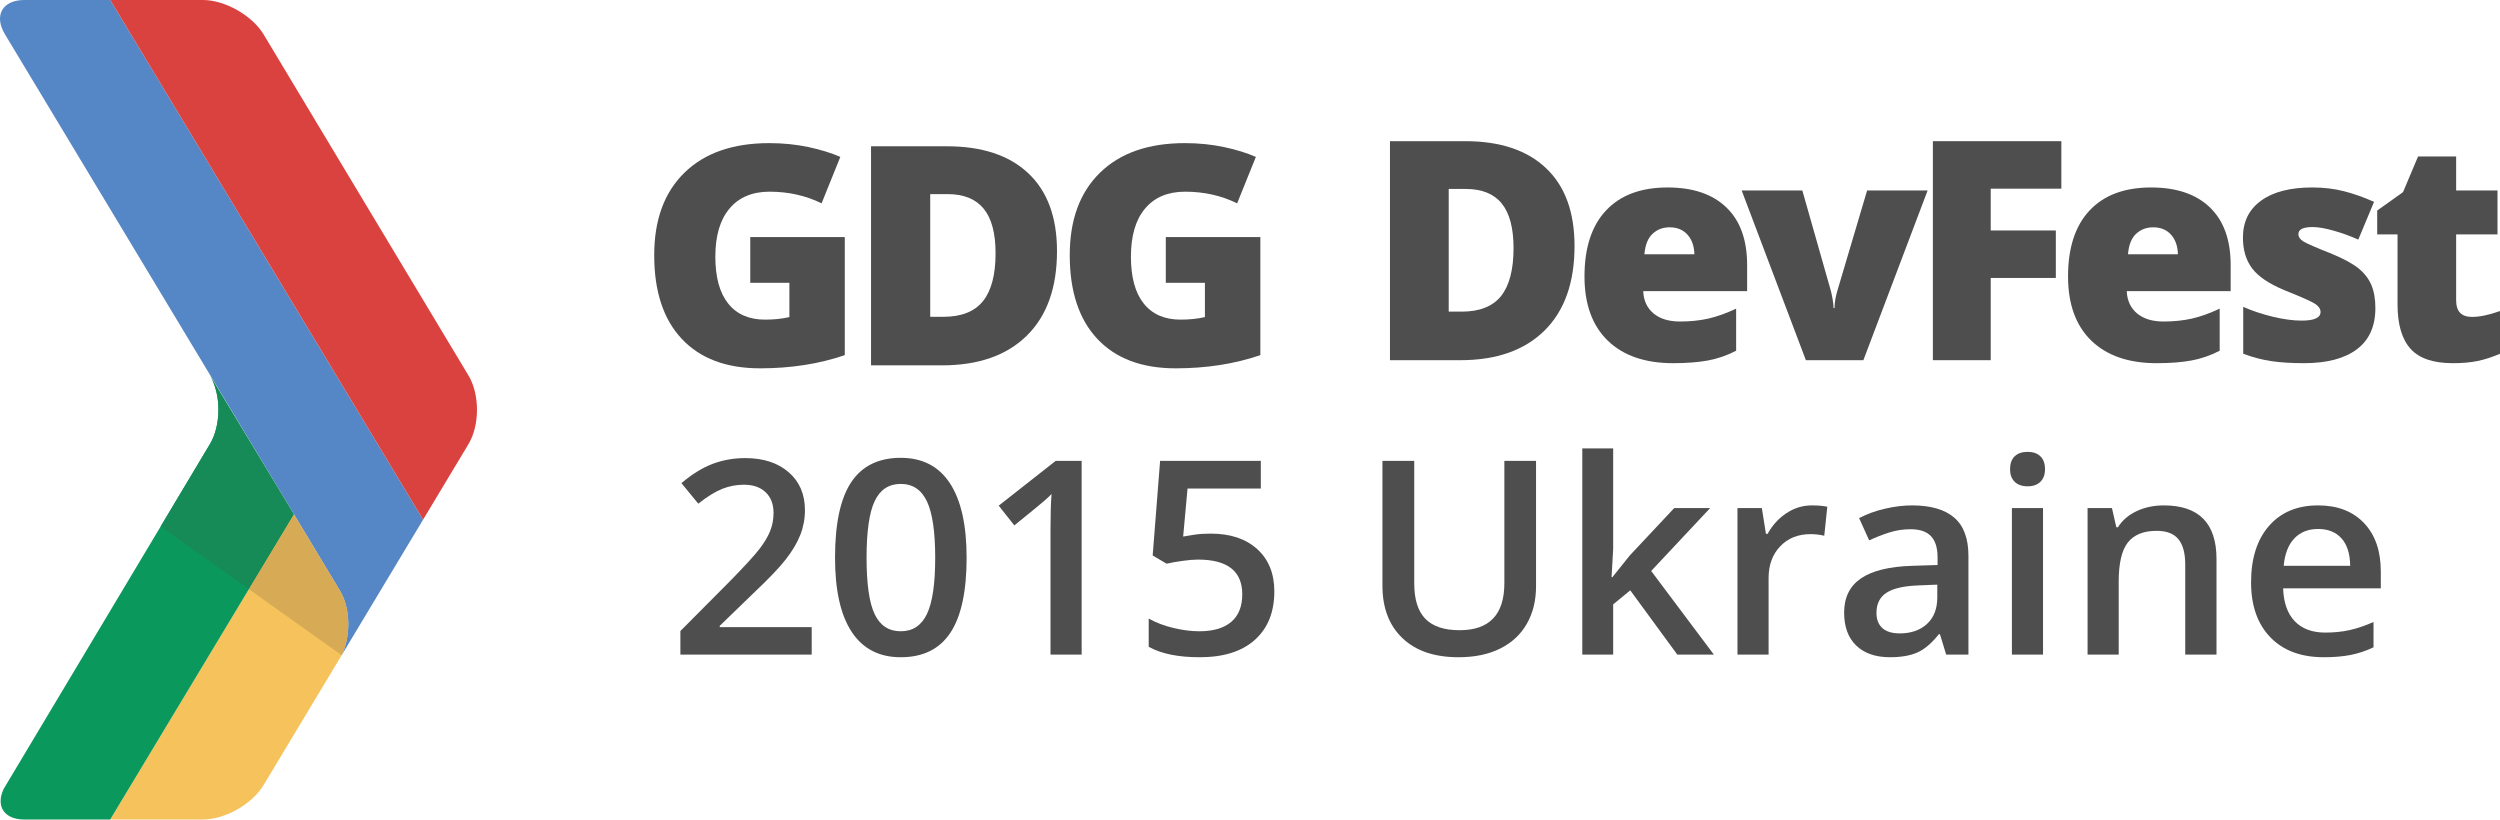
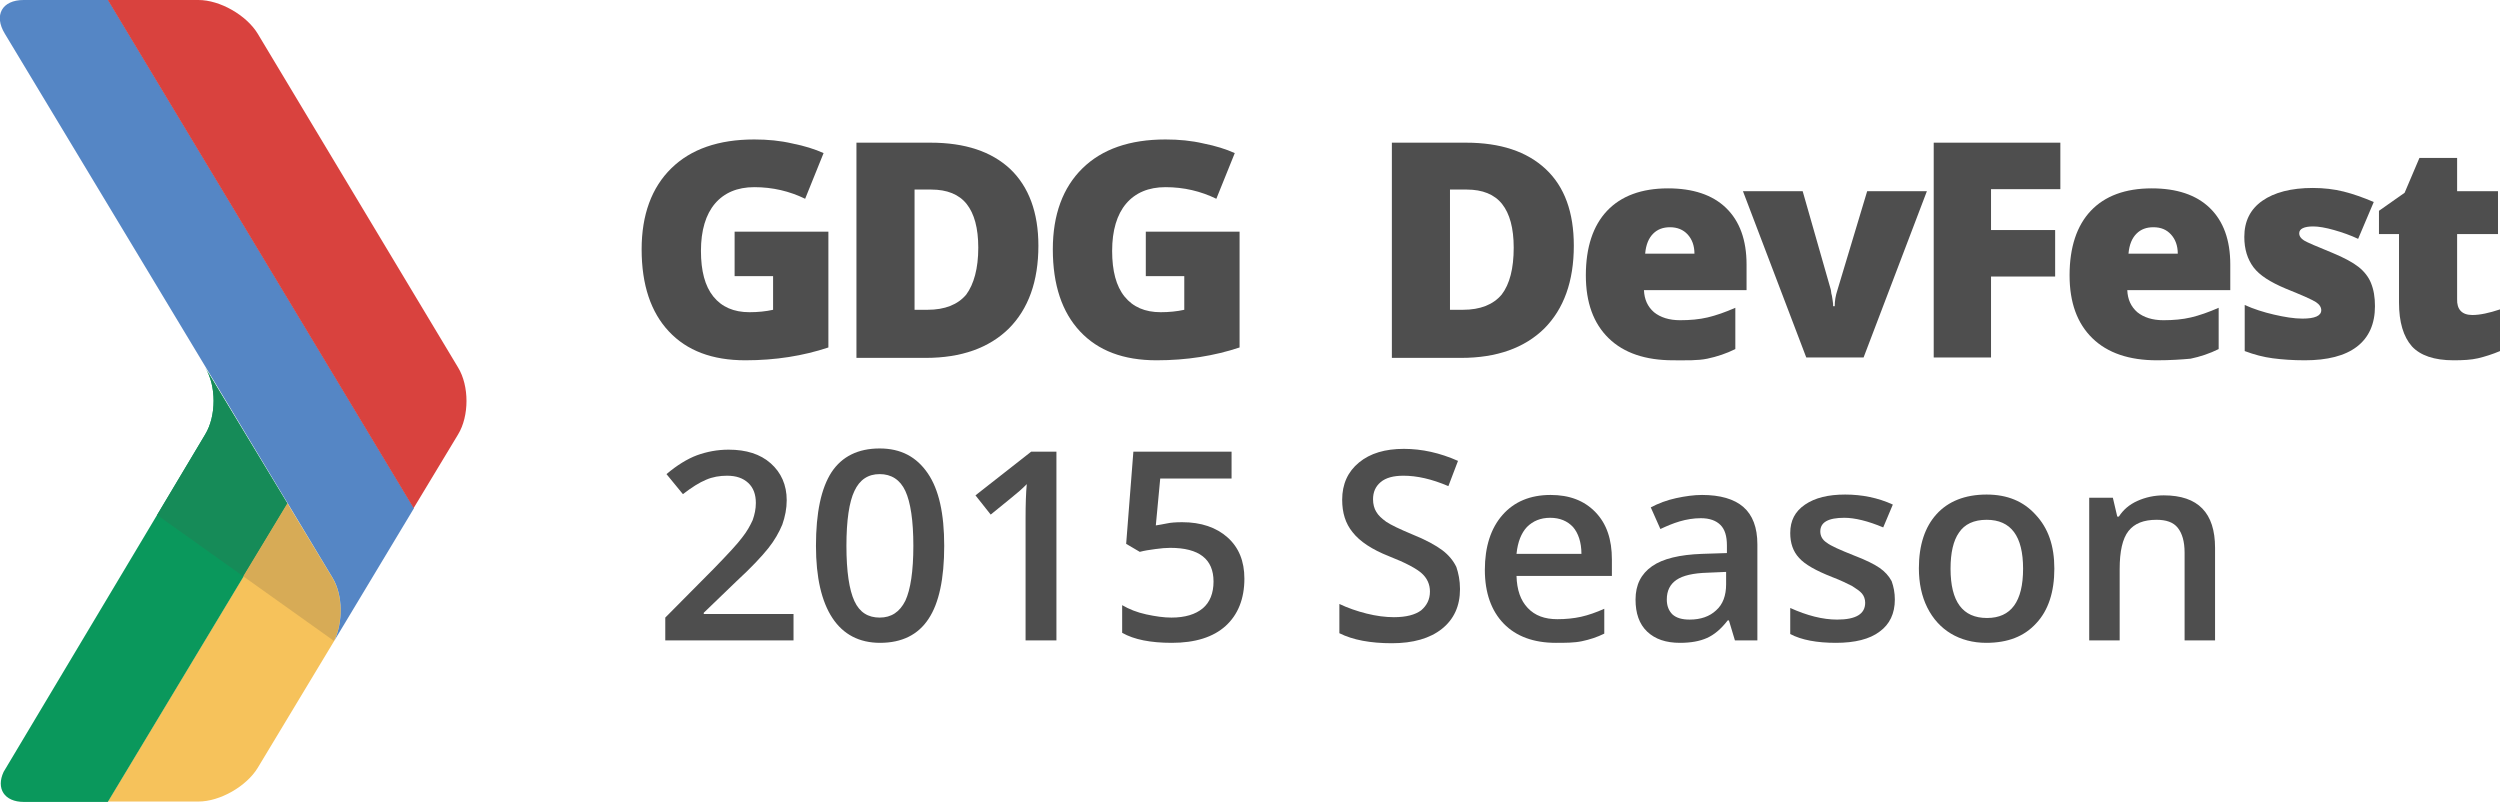
- <svg xmlns="http://www.w3.org/2000/svg" version="1.1" id="dark" x="0px" y="0px" viewBox="90.18 977.405 610.109 200" enable-background="new 90.18 977.405 610.109 200" xml:space="preserve">
+ <svg xmlns="http://www.w3.org/2000/svg" version="1.1" id="dark" x="0px" y="0px" viewBox="-396.8 2029.4 623.8 200.1" style="enable-background:new -396.8 2029.4 623.8 200.1;" xml:space="preserve">
+   <style type="text/css">
+ 	.st0{fill:#F6C25B;}
+ 	.st1{fill:#0A985C;}
+ 	.st2{fill:#5586C5;}
+ 	.st3{fill:#D9423E;}
+ 	.st4{fill:#168B58;}
+ 	.st5{fill:#D7AB56;}
+ 	.st6{enable-background:new    ;}
+ 	.st7{fill:#4E4E4E;}
+ </style>
  <g>
    <g>
-       <path fill="#F6C25B" d="M117.073,1177.405h22.645c5.352,0,12.006-3.759,14.771-8.376l19.071-31.726    c2.255-4.651,2.173-11.427-0.397-15.712l-11.26-18.634L117.073,1177.405z" />
-       <path fill="#0A985C" d="M141.413,1085.779l-50.349,84.173c-1.944,4.148,0.079,7.453,5.069,7.453h20.94l44.829-74.448    l-20.488-33.916C144.175,1073.637,144.175,1081.172,141.413,1085.779" />
-       <path fill="#5586C5" d="M96.134,977.405c-5.38,0-7.502,3.779-4.747,8.366l81.776,135.821c2.57,4.285,2.646,11.061,0.397,15.705    l19.876-33.078l-76.349-126.813H96.134z" />
-       <path fill="#D9423E" d="M117.087,977.405l76.349,126.813l11.073-18.432c2.768-4.613,2.768-12.148,0-16.744l-50.017-83.271    c-2.769-4.586-9.423-8.366-14.774-8.366H117.087z" />
-     </g>
-     <g>
-       <g>
-         <g>
-           <path fill="#4E4E4E" d="M288.271,1137.153h-32.047v-5.755l12.19-12.257c3.602-3.684,5.987-6.298,7.163-7.839      c1.175-1.541,2.034-2.994,2.57-4.35c0.54-1.36,0.81-2.812,0.81-4.367c0-2.132-0.642-3.814-1.924-5.044      c-1.286-1.226-3.056-1.842-5.322-1.842c-1.811,0-3.561,0.335-5.253,1.001c-1.694,0.669-3.649,1.876-5.871,3.622l-4.108-5.013      c2.631-2.218,5.184-3.793,7.665-4.719c2.478-0.926,5.119-1.391,7.922-1.391c4.398,0,7.926,1.148,10.578,3.445      c2.653,2.293,3.978,5.382,3.978,9.264c0,2.132-0.386,4.159-1.148,6.079c-0.765,1.917-1.942,3.896-3.527,5.932      c-1.582,2.037-4.22,4.791-7.905,8.263l-8.215,7.955v0.321h22.443V1137.153z" />
-           <path fill="#4E4E4E" d="M326.076,1113.516c0,8.212-1.319,14.315-3.961,18.303c-2.642,3.988-6.678,5.98-12.112,5.98      c-5.26,0-9.248-2.057-11.965-6.175c-2.717-4.118-4.074-10.153-4.074-18.108c0-8.345,1.319-14.492,3.961-18.449      c2.642-3.954,6.668-5.932,12.078-5.932c5.284,0,9.282,2.071,11.999,6.209C324.719,1099.482,326.076,1105.541,326.076,1113.516z       M301.661,1113.516c0,6.445,0.663,11.048,1.989,13.805c1.326,2.761,3.445,4.142,6.353,4.142c2.911,0,5.041-1.401,6.387-4.207      c1.347-2.802,2.02-7.381,2.02-13.74c0-6.339-0.673-10.925-2.02-13.761c-1.347-2.833-3.476-4.251-6.387-4.251      c-2.908,0-5.027,1.391-6.353,4.172C302.324,1102.458,301.661,1107.071,301.661,1113.516z" />
-           <path fill="#4E4E4E" d="M354.148,1137.153h-7.6v-30.526c0-3.643,0.085-6.53,0.26-8.666c-0.496,0.519-1.107,1.09-1.828,1.715      c-0.722,0.625-3.141,2.607-7.259,5.949l-3.817-4.818l13.906-10.928h6.339V1137.153z" />
-           <path fill="#4E4E4E" d="M385.679,1107.632c4.765,0,8.537,1.261,11.32,3.783c2.781,2.522,4.173,5.96,4.173,10.313      c0,5.044-1.579,8.984-4.74,11.82c-3.157,2.837-7.645,4.251-13.468,4.251c-5.28,0-9.432-0.851-12.45-2.552v-6.889      c1.746,0.99,3.752,1.756,6.014,2.296c2.266,0.54,4.368,0.81,6.306,0.81c3.428,0,6.038-0.765,7.826-2.296      c1.791-1.531,2.686-3.773,2.686-6.729c0-5.645-3.602-8.471-10.803-8.471c-1.011,0-2.262,0.103-3.749,0.308      c-1.49,0.205-2.792,0.437-3.913,0.697l-3.397-2.006l1.811-23.087h24.58v6.756h-17.884l-1.069,11.707      c0.755-0.13,1.678-0.28,2.765-0.454C382.774,1107.717,384.107,1107.632,385.679,1107.632z" />
-           <path fill="#4E4E4E" d="M465.042,1089.879v30.588c0,3.493-0.752,6.547-2.249,9.168c-1.501,2.618-3.667,4.634-6.501,6.045      c-2.837,1.415-6.227,2.119-10.171,2.119c-5.864,0-10.423-1.552-13.681-4.654c-3.253-3.106-4.884-7.375-4.884-12.808v-30.458      h7.761v29.911c0,3.899,0.906,6.78,2.717,8.632c1.811,1.855,4.593,2.782,8.345,2.782c7.286,0,10.93-3.827,10.93-11.479v-29.846      H465.042z" />
-           <path fill="#4E4E4E" d="M483.669,1118.27l4.299-5.369l10.803-11.512h8.763l-14.392,15.36l15.297,20.404h-8.927l-11.48-15.682      l-4.169,3.428v12.254h-7.536v-50.315h7.536v24.543l-0.389,6.889H483.669z" />
-           <path fill="#4E4E4E" d="M532.338,1100.743c1.531,0,2.792,0.109,3.783,0.325l-0.742,7.08c-1.079-0.26-2.2-0.389-3.363-0.389      c-3.041,0-5.506,0.994-7.392,2.976c-1.886,1.982-2.83,4.558-2.83,7.73v18.689h-7.597v-35.764h5.95l1.001,6.308h0.39      c1.187-2.136,2.731-3.827,4.642-5.078C528.086,1101.368,530.14,1100.743,532.338,1100.743z" />
-           <path fill="#4E4E4E" d="M565.13,1137.153l-1.52-4.979h-0.26c-1.722,2.176-3.459,3.66-5.206,4.445      c-1.747,0.786-3.988,1.179-6.725,1.179c-3.517,0-6.258-0.947-8.234-2.843c-1.971-1.9-2.956-4.582-2.956-8.055      c0-3.683,1.367-6.465,4.105-8.341c2.737-1.876,6.911-2.898,12.515-3.072l6.179-0.195v-1.907c0-2.286-0.533-3.995-1.603-5.126      c-1.066-1.131-2.72-1.698-4.962-1.698c-1.831,0-3.588,0.27-5.273,0.81c-1.681,0.54-3.298,1.176-4.85,1.907l-2.457-5.433      c1.942-1.011,4.063-1.781,6.371-2.31c2.307-0.53,4.484-0.793,6.534-0.793c4.549,0,7.981,0.991,10.297,2.977      c2.317,1.982,3.479,5.098,3.479,9.343v24.091H565.13z M553.811,1131.979c2.758,0,4.976-0.772,6.647-2.313      c1.668-1.541,2.505-3.701,2.505-6.483v-3.103l-4.593,0.191c-3.579,0.13-6.183,0.728-7.81,1.797      c-1.627,1.066-2.44,2.7-2.44,4.897c0,1.596,0.472,2.83,1.422,3.705C550.489,1131.542,551.914,1131.979,553.811,1131.979z" />
-           <path fill="#4E4E4E" d="M580.718,1091.916c0-1.36,0.372-2.406,1.118-3.137c0.741-0.734,1.804-1.1,3.184-1.1      c1.337,0,2.376,0.366,3.12,1.1c0.745,0.731,1.114,1.777,1.114,3.137c0,1.292-0.369,2.31-1.114,3.055      c-0.745,0.745-1.784,1.114-3.12,1.114c-1.381,0-2.443-0.369-3.184-1.114C581.09,1094.226,580.718,1093.208,580.718,1091.916z       M588.77,1137.153h-7.597v-35.764h7.597V1137.153z" />
-           <path fill="#4E4E4E" d="M631.103,1137.153h-7.631v-21.99c0-2.758-0.557-4.818-1.668-6.175c-1.11-1.357-2.871-2.037-5.287-2.037      c-3.213,0-5.56,0.95-7.051,2.847c-1.486,1.896-2.231,5.075-2.231,9.537v17.817h-7.597v-35.764h5.95l1.066,4.688h0.39      c1.077-1.702,2.608-3.017,4.59-3.943c1.986-0.926,4.183-1.391,6.6-1.391c8.578,0,12.87,4.364,12.87,13.095V1137.153z" />
-           <path fill="#4E4E4E" d="M657.296,1137.799c-5.561,0-9.911-1.62-13.049-4.866c-3.137-3.243-4.706-7.713-4.706-13.402      c0-5.843,1.455-10.433,4.367-13.775c2.908-3.342,6.907-5.013,11.996-5.013c4.723,0,8.452,1.435,11.189,4.302      c2.738,2.867,4.109,6.81,4.109,11.834v4.107h-23.835c0.109,3.468,1.045,6.137,2.812,8.003c1.771,1.862,4.259,2.795,7.471,2.795      c2.112,0,4.081-0.198,5.902-0.598c1.821-0.4,3.779-1.063,5.871-1.989v6.179c-1.855,0.882-3.732,1.507-5.629,1.872      C661.899,1137.618,659.733,1137.799,657.296,1137.799z M655.905,1106.497c-2.413,0-4.347,0.765-5.803,2.297      c-1.456,1.531-2.324,3.762-2.604,6.694h16.233c-0.041-2.953-0.755-5.191-2.132-6.708      C660.218,1107.259,658.321,1106.497,655.905,1106.497z" />
-         </g>
-         <g>
-           <g>
-             <path fill="#4E4E4E" d="M474.434,1037.446c0,8.922-2.443,15.801-7.314,20.62c-4.874,4.818-11.729,7.241-20.557,7.241h-17.17       v-53.449h18.367c8.513,0,15.088,2.197,19.719,6.585C472.114,1022.819,474.434,1029.162,474.434,1037.446z M459.55,1037.961       c0-4.897-0.96-8.529-2.884-10.898c-1.914-2.358-4.839-3.543-8.763-3.543h-4.173v29.935h3.199c4.35,0,7.553-1.275,9.586-3.814       C458.532,1047.089,459.55,1043.2,459.55,1037.961z" />
-           </g>
-           <g>
-             <path fill="#4E4E4E" d="M498.501,1066.038c-6.856,0-12.17-1.836-15.957-5.502c-3.783-3.67-5.68-8.899-5.68-15.668       c0-6.991,1.75-12.367,5.257-16.102c3.51-3.738,8.52-5.611,15.023-5.611c6.19,0,10.974,1.626,14.354,4.88       c3.377,3.253,5.058,7.935,5.058,14.062v6.359h-25.355c0.092,2.313,0.936,4.125,2.515,5.44c1.589,1.322,3.745,1.972,6.479,1.972       c2.492,0,4.785-0.239,6.879-0.708c2.085-0.475,4.362-1.285,6.798-2.43v10.269c-2.218,1.152-4.518,1.941-6.89,2.382       C504.608,1065.819,501.778,1066.038,498.501,1066.038z M497.656,1032.88c-1.667,0-3.059,0.533-4.186,1.592       c-1.134,1.056-1.784,2.72-1.982,4.986h12.197c-0.051-1.996-0.611-3.588-1.689-4.788       C500.917,1033.471,499.468,1032.88,497.656,1032.88z" />
-           </g>
-           <g>
-             <path fill="#4E4E4E" d="M530.893,1065.306l-15.673-41.424h14.805l6.965,24.495c0.02,0.126,0.072,0.328,0.15,0.625       c0.069,0.291,0.143,0.639,0.212,1.036c0.078,0.406,0.143,0.834,0.198,1.288c0.065,0.451,0.096,0.868,0.096,1.254h0.246       c0-1.258,0.222-2.638,0.656-4.125l7.293-24.573h14.765l-15.68,41.424H530.893z" />
-           </g>
-           <g>
-             <path fill="#4E4E4E" d="M576.002,1065.306h-14.115v-53.449h31.353v11.591h-17.238v10.201h15.891v11.588h-15.891V1065.306z" />
-           </g>
-           <g>
-             <path fill="#4E4E4E" d="M616.5,1066.038c-6.849,0-12.149-1.836-15.95-5.502c-3.783-3.67-5.677-8.899-5.677-15.668       c0-6.991,1.751-12.367,5.257-16.102c3.51-3.738,8.513-5.611,15.023-5.611c6.19,0,10.975,1.626,14.351,4.88       c3.376,3.253,5.054,7.935,5.054,14.062v6.359H609.2c0.1,2.313,0.944,4.125,2.526,5.44c1.583,1.322,3.736,1.972,6.476,1.972       c2.488,0,4.785-0.239,6.883-0.708c2.078-0.475,4.35-1.285,6.794-2.43v10.269c-2.215,1.152-4.532,1.941-6.89,2.382       C622.614,1065.819,619.788,1066.038,616.5,1066.038z M615.66,1032.88c-1.661,0-3.062,0.533-4.187,1.592       c-1.128,1.056-1.784,2.72-1.971,4.986h12.187c-0.054-1.996-0.615-3.588-1.685-4.788       C618.92,1033.471,617.477,1032.88,615.66,1032.88z" />
-           </g>
-           <g>
-             <path fill="#4E4E4E" d="M669.876,1052.58c0,4.436-1.497,7.791-4.501,10.053c-3,2.266-7.304,3.404-12.915,3.404       c-3.045,0-5.701-0.161-7.946-0.496c-2.252-0.328-4.542-0.936-6.889-1.804v-11.444c2.204,0.977,4.614,1.783,7.242,2.412       c2.618,0.629,4.962,0.943,7.016,0.943c3.079,0,4.611-0.7,4.611-2.109c0-0.734-0.431-1.391-1.292-1.958       c-0.851-0.574-3.352-1.688-7.488-3.345c-3.776-1.565-6.408-3.335-7.908-5.324c-1.507-1.979-2.252-4.497-2.252-7.545       c0-3.848,1.469-6.849,4.426-8.991c2.946-2.153,7.119-3.222,12.515-3.222c2.71,0,5.257,0.297,7.645,0.899       c2.375,0.598,4.843,1.466,7.413,2.614l-3.848,9.213c-1.887-0.848-3.883-1.582-5.991-2.177       c-2.102-0.598-3.811-0.888-5.147-0.888c-2.32,0-3.475,0.567-3.475,1.708c0,0.707,0.403,1.316,1.206,1.804       c0.813,0.506,3.154,1.524,7.03,3.058c2.871,1.199,5.02,2.371,6.439,3.516c1.411,1.145,2.454,2.491,3.121,4.036       C669.548,1048.487,669.876,1050.359,669.876,1052.58z" />
-           </g>
-           <g>
-             <path fill="#4E4E4E" d="M693.436,1054.744c1.908,0,4.194-0.479,6.852-1.432v10.426c-1.917,0.823-3.732,1.408-5.464,1.767       c-1.726,0.359-3.756,0.533-6.08,0.533c-4.761,0-8.202-1.179-10.294-3.523c-2.116-2.358-3.168-5.97-3.168-10.846v-17.066h-4.962       v-5.819l6.305-4.497l3.667-8.697h9.293v8.293h10.092v10.72h-10.092v16.119C689.585,1053.397,690.867,1054.744,693.436,1054.744       z" />
-           </g>
-         </g>
-         <g>
-           <g>
-             <path fill="#4E4E4E" d="M273.274,1035.265h23.072v28.81c-6.267,2.143-13.157,3.219-20.659,3.219       c-8.24,0-14.611-2.389-19.105-7.17c-4.497-4.774-6.746-11.588-6.746-20.435c0-8.635,2.461-15.344,7.385-20.148       c4.928-4.801,11.825-7.207,20.697-7.207c3.367,0,6.539,0.321,9.528,0.953c2.977,0.633,5.585,1.439,7.81,2.409l-4.573,11.332       c-3.848-1.893-8.086-2.843-12.686-2.843c-4.218,0-7.478,1.37-9.782,4.115c-2.31,2.734-3.461,6.653-3.461,11.755       c0,4.996,1.045,8.803,3.13,11.42c2.082,2.625,5.085,3.933,9.013,3.933c2.15,0,4.125-0.201,5.929-0.622v-8.372h-9.548v-11.151       H273.274z" />
-           </g>
-           <g>
-             <path fill="#4E4E4E" d="M348.134,1038.7c0,8.926-2.461,15.798-7.372,20.626c-4.912,4.825-11.812,7.241-20.714,7.241h-17.297       v-53.463h18.503c8.582,0,15.208,2.194,19.877,6.585C345.796,1024.077,348.134,1030.409,348.134,1038.7z M333.143,1039.216       c0-4.904-0.974-8.536-2.911-10.891c-1.938-2.375-4.877-3.55-8.828-3.55h-4.211v29.942h3.219c4.389,0,7.604-1.271,9.655-3.82       C332.118,1048.353,333.143,1044.454,333.143,1039.216z" />
-           </g>
-           <g>
-             <path fill="#4E4E4E" d="M374.688,1035.265h23.073v28.81c-6.268,2.143-13.148,3.219-20.66,3.219       c-8.244,0-14.611-2.389-19.108-7.17c-4.49-4.774-6.747-11.588-6.747-20.435c0-8.635,2.465-15.344,7.393-20.148       c4.924-4.801,11.821-7.207,20.7-7.207c3.352,0,6.534,0.321,9.521,0.953c2.983,0.633,5.587,1.439,7.809,2.409l-4.573,11.332       c-3.851-1.893-8.083-2.843-12.692-2.843c-4.214,0-7.471,1.37-9.774,4.115c-2.304,2.734-3.456,6.653-3.456,11.755       c0,4.996,1.039,8.803,3.123,11.42c2.082,2.625,5.089,3.933,9.016,3.933c2.143,0,4.118-0.201,5.919-0.622v-8.372h-9.546       V1035.265z" />
-           </g>
-         </g>
-       </g>
+       <path class="st0" d="M-369.9,2229.4h22.6c5.4,0,12-3.8,14.8-8.4l19.1-31.7c2.3-4.7,2.2-11.4-0.4-15.7l-11.3-18.6L-369.9,2229.4z" />
+       <path class="st1" d="M-345.6,2137.8l-50.3,84.2c-1.9,4.1,0.1,7.5,5.1,7.5h20.9l44.8-74.4l-20.5-33.9    C-342.8,2125.6-342.8,2133.2-345.6,2137.8" />
+       <path class="st2" d="M-390.9,2029.4c-5.4,0-7.5,3.8-4.7,8.4l81.8,135.8c2.6,4.3,2.6,11.1,0.4,15.7l19.9-33.1l-76.3-126.8H-390.9    L-390.9,2029.4z" />
+       <path class="st3" d="M-369.9,2029.4l76.3,126.8l11.1-18.4c2.8-4.6,2.8-12.1,0-16.7l-50-83.3c-2.8-4.6-9.4-8.4-14.8-8.4H-369.9    L-369.9,2029.4z" />
    </g>
  </g>
-   <path fill="#168B58" d="M141.413,1085.779l-12.032,20.115l21.535,15.307l10.985-18.243l-20.488-33.916  C144.175,1073.637,144.175,1081.172,141.413,1085.779z" />
-   <path fill="#D7AB56" d="M161.902,1102.957l-10.985,18.243l22.646,16.096c2.252-4.651,2.169-11.422-0.4-15.705L161.902,1102.957z" />
+   <path class="st4" d="M-345.6,2137.8l-12,20.1l21.5,15.3l11-18.2l-20.5-33.9C-342.8,2125.6-342.8,2133.2-345.6,2137.8z" />
+   <path class="st5" d="M-325.1,2155l-11,18.2l22.6,16.1c2.3-4.7,2.2-11.4-0.4-15.7L-325.1,2155z" />
+   <g class="st6">
+     <path class="st7" d="M-213.2,2087.2h23.1v28.9c-6.3,2.1-13.2,3.2-20.7,3.2c-8.3,0-14.6-2.4-19.1-7.2c-4.5-4.8-6.8-11.6-6.8-20.5   c0-8.6,2.5-15.4,7.4-20.2c4.9-4.8,11.8-7.2,20.7-7.2c3.4,0,6.5,0.3,9.5,1c3,0.6,5.6,1.4,7.8,2.4l-4.6,11.4   c-3.9-1.9-8.1-2.9-12.7-2.9c-4.2,0-7.5,1.4-9.8,4.1c-2.3,2.7-3.5,6.7-3.5,11.8c0,5,1,8.8,3.1,11.4c2.1,2.6,5.1,3.9,9,3.9   c2.1,0,4.1-0.2,5.9-0.6v-8.4h-9.6V2087.2z" />
+     <path class="st7" d="M-137.7,2090.7c0,8.9-2.5,15.8-7.4,20.7c-4.9,4.8-11.8,7.3-20.7,7.3h-17.3V2065h18.5c8.6,0,15.2,2.2,19.9,6.6   C-140.1,2076-137.7,2082.4-137.7,2090.7z M-152.7,2091.2c0-4.9-1-8.5-2.9-10.9c-1.9-2.4-4.9-3.6-8.8-3.6h-4.2v30h3.2   c4.4,0,7.6-1.3,9.7-3.8C-153.8,2100.3-152.7,2096.4-152.7,2091.2z" />
+     <path class="st7" d="M-110.6,2087.2h23.1v28.9c-6.3,2.1-13.2,3.2-20.7,3.2c-8.3,0-14.6-2.4-19.1-7.2c-4.5-4.8-6.8-11.6-6.8-20.5   c0-8.6,2.5-15.4,7.4-20.2c4.9-4.8,11.8-7.2,20.7-7.2c3.4,0,6.5,0.3,9.5,1c3,0.6,5.6,1.4,7.8,2.4l-4.6,11.4   c-3.9-1.9-8.1-2.9-12.7-2.9c-4.2,0-7.5,1.4-9.8,4.1c-2.3,2.7-3.5,6.7-3.5,11.8c0,5,1,8.8,3.1,11.4c2.1,2.6,5.1,3.9,9,3.9   c2.1,0,4.1-0.2,5.9-0.6v-8.4h-9.6V2087.2z" />
+     <path class="st7" d="M-4.1,2090.7c0,8.9-2.5,15.8-7.4,20.7c-4.9,4.8-11.8,7.3-20.7,7.3h-17.3V2065H-31c8.6,0,15.2,2.2,19.9,6.6   C-6.4,2076-4.1,2082.4-4.1,2090.7z M-19.1,2091.2c0-4.9-1-8.5-2.9-10.9c-1.9-2.4-4.9-3.6-8.8-3.6h-4.2v30h3.2   c4.4,0,7.6-1.3,9.7-3.8C-20.1,2100.3-19.1,2096.4-19.1,2091.2z" />
+     <path class="st7" d="M20.7,2119.3c-6.9,0-12.3-1.8-16.1-5.5c-3.8-3.7-5.7-8.9-5.7-15.7c0-7,1.8-12.4,5.3-16.1   c3.5-3.7,8.6-5.6,15.2-5.6c6.2,0,11.1,1.6,14.5,4.9c3.4,3.3,5.1,8,5.1,14.1v6.4H13.4c0.1,2.3,0.9,4.1,2.5,5.5c1.6,1.3,3.8,2,6.5,2   c2.5,0,4.8-0.2,6.9-0.7c2.1-0.5,4.4-1.3,6.9-2.4v10.3c-2.2,1.1-4.6,1.9-7,2.4S24,2119.3,20.7,2119.3z M19.9,2086.1   c-1.7,0-3.1,0.5-4.2,1.6c-1.1,1.1-1.8,2.7-2,5h12.3c0-2-0.6-3.6-1.7-4.8C23.2,2086.7,21.7,2086.1,19.9,2086.1z" />
+     <path class="st7" d="M53.9,2118.6l-15.8-41.5h14.9l7,24.5c0,0.1,0.1,0.3,0.1,0.6s0.1,0.6,0.2,1c0.1,0.4,0.1,0.8,0.2,1.3   c0.1,0.5,0.1,0.9,0.1,1.3H61c0-1.3,0.2-2.6,0.7-4.1l7.4-24.6h14.9l-15.8,41.5H53.9z" />
+     <path class="st7" d="M100,2118.6H85.7V2065h31.6v11.6H100v10.2h16v11.6h-16V2118.6z" />
+     <path class="st7" d="M141.4,2119.3c-6.9,0-12.3-1.8-16.1-5.5c-3.8-3.7-5.7-8.9-5.7-15.7c0-7,1.8-12.4,5.3-16.1   c3.5-3.7,8.6-5.6,15.2-5.6c6.2,0,11.1,1.6,14.5,4.9c3.4,3.3,5.1,8,5.1,14.1v6.4H134c0.1,2.3,0.9,4.1,2.5,5.5c1.6,1.3,3.8,2,6.5,2   c2.5,0,4.8-0.2,6.9-0.7c2.1-0.5,4.4-1.3,6.9-2.4v10.3c-2.2,1.1-4.6,1.9-7,2.4C147.6,2119.1,144.7,2119.3,141.4,2119.3z    M140.5,2086.1c-1.7,0-3.1,0.5-4.2,1.6c-1.1,1.1-1.8,2.7-2,5h12.3c0-2-0.6-3.6-1.7-4.8C143.8,2086.7,142.4,2086.1,140.5,2086.1z" />
+     <path class="st7" d="M195.8,2105.8c0,4.4-1.5,7.8-4.5,10.1c-3,2.3-7.4,3.4-13,3.4c-3.1,0-5.7-0.2-8-0.5c-2.3-0.3-4.6-0.9-7-1.8   v-11.5c2.2,1,4.7,1.8,7.3,2.4c2.6,0.6,5,1,7.1,1c3.1,0,4.7-0.7,4.7-2.1c0-0.7-0.4-1.4-1.3-2c-0.9-0.6-3.4-1.7-7.6-3.4   c-3.8-1.6-6.5-3.3-8-5.3c-1.5-2-2.3-4.5-2.3-7.6c0-3.9,1.5-6.9,4.5-9c3-2.1,7.2-3.2,12.6-3.2c2.7,0,5.3,0.3,7.7,0.9   c2.4,0.6,4.9,1.5,7.5,2.6l-3.9,9.2c-1.9-0.9-3.9-1.6-6-2.2c-2.1-0.6-3.9-0.9-5.2-0.9c-2.3,0-3.5,0.6-3.5,1.7c0,0.7,0.4,1.3,1.2,1.8   c0.8,0.5,3.2,1.5,7.1,3.1c2.9,1.2,5.1,2.4,6.5,3.5c1.4,1.1,2.5,2.5,3.1,4C195.5,2101.7,195.8,2103.6,195.8,2105.8z" />
+     <path class="st7" d="M220.1,2108c1.9,0,4.2-0.5,6.9-1.4v10.4c-1.9,0.8-3.8,1.4-5.5,1.8c-1.7,0.4-3.8,0.5-6.1,0.5   c-4.8,0-8.3-1.2-10.4-3.5c-2.1-2.4-3.2-6-3.2-10.9v-17.1h-5v-5.8l6.4-4.5l3.7-8.7h9.4v8.3h10.2v10.7h-10.2v16.2   C216.2,2106.6,217.5,2108,220.1,2108z" />
+   </g>
+   <g class="st6">
+     <path class="st7" d="M-198.9,2189.2h-31.9v-5.7l12.1-12.2c3.6-3.7,6-6.3,7.1-7.8c1.2-1.5,2-3,2.6-4.3c0.5-1.4,0.8-2.8,0.8-4.3   c0-2.1-0.6-3.8-1.9-5c-1.3-1.2-3-1.8-5.3-1.8c-1.8,0-3.6,0.3-5.2,1c-1.7,0.7-3.6,1.9-5.8,3.6l-4.1-5c2.6-2.2,5.2-3.8,7.6-4.7   c2.5-0.9,5.1-1.4,7.9-1.4c4.4,0,7.9,1.1,10.5,3.4c2.6,2.3,4,5.4,4,9.2c0,2.1-0.4,4.1-1.1,6.1c-0.8,1.9-1.9,3.9-3.5,5.9   c-1.6,2-4.2,4.8-7.9,8.2l-8.2,7.9v0.3h22.4V2189.2z" />
+     <path class="st7" d="M-161.2,2165.6c0,8.2-1.3,14.3-3.9,18.2c-2.6,4-6.7,6-12.1,6c-5.2,0-9.2-2.1-11.9-6.2s-4.1-10.1-4.1-18   c0-8.3,1.3-14.4,3.9-18.4c2.6-3.9,6.6-5.9,12-5.9c5.3,0,9.2,2.1,12,6.2S-161.2,2157.6-161.2,2165.6z M-185.6,2165.6   c0,6.4,0.7,11,2,13.8c1.3,2.8,3.4,4.1,6.3,4.1s5-1.4,6.4-4.2c1.3-2.8,2-7.4,2-13.7c0-6.3-0.7-10.9-2-13.7c-1.3-2.8-3.5-4.2-6.4-4.2   s-5,1.4-6.3,4.2C-184.9,2154.6-185.6,2159.2-185.6,2165.6z" />
+     <path class="st7" d="M-133.3,2189.2h-7.6v-30.4c0-3.6,0.1-6.5,0.3-8.6c-0.5,0.5-1.1,1.1-1.8,1.7c-0.7,0.6-3.1,2.6-7.2,5.9l-3.8-4.8   l13.9-10.9h6.3V2189.2z" />
+     <path class="st7" d="M-101.8,2159.7c4.7,0,8.5,1.3,11.3,3.8s4.2,5.9,4.2,10.3c0,5-1.6,9-4.7,11.8c-3.1,2.8-7.6,4.2-13.4,4.2   c-5.3,0-9.4-0.8-12.4-2.5v-6.9c1.7,1,3.7,1.8,6,2.3s4.4,0.8,6.3,0.8c3.4,0,6-0.8,7.8-2.3c1.8-1.5,2.7-3.8,2.7-6.7   c0-5.6-3.6-8.4-10.8-8.4c-1,0-2.3,0.1-3.7,0.3c-1.5,0.2-2.8,0.4-3.9,0.7l-3.4-2l1.8-23h24.5v6.7h-17.8l-1.1,11.7   c0.8-0.1,1.7-0.3,2.8-0.5C-104.7,2159.8-103.4,2159.7-101.8,2159.7z" />
+     <path class="st7" d="M-32.5,2176.4c0,4.2-1.5,7.5-4.5,9.9s-7.2,3.6-12.5,3.6s-9.7-0.8-13.1-2.5v-7.3c2.1,1,4.4,1.8,6.8,2.4   c2.4,0.6,4.7,0.9,6.8,0.9c3.1,0,5.3-0.6,6.8-1.7c1.4-1.2,2.2-2.7,2.2-4.7c0-1.8-0.7-3.3-2-4.5c-1.3-1.2-4.1-2.7-8.2-4.3   c-4.3-1.7-7.3-3.7-9.1-6c-1.8-2.2-2.6-4.9-2.6-8.1c0-3.9,1.4-7,4.2-9.3c2.8-2.3,6.5-3.4,11.2-3.4c4.5,0,9,1,13.5,3l-2.4,6.3   c-4.2-1.8-7.9-2.6-11.2-2.6c-2.5,0-4.4,0.5-5.7,1.6c-1.3,1.1-1.9,2.5-1.9,4.3c0,1.2,0.3,2.3,0.8,3.1c0.5,0.9,1.4,1.7,2.5,2.5   c1.2,0.8,3.3,1.8,6.4,3.1c3.5,1.4,6,2.8,7.6,4s2.8,2.7,3.5,4.2C-32.9,2172.4-32.5,2174.2-32.5,2176.4z" />
+     <path class="st7" d="M-8.6,2189.8c-5.5,0-9.9-1.6-13-4.8c-3.1-3.2-4.7-7.7-4.7-13.4c0-5.8,1.5-10.4,4.4-13.7s6.9-5,12-5   c4.7,0,8.4,1.4,11.2,4.3s4.1,6.8,4.1,11.8v4.1h-23.8c0.1,3.5,1,6.1,2.8,8c1.8,1.9,4.2,2.8,7.4,2.8c2.1,0,4.1-0.2,5.9-0.6   c1.8-0.4,3.8-1.1,5.8-2v6.2c-1.8,0.9-3.7,1.5-5.6,1.9S-6.2,2189.8-8.6,2189.8z M-10,2158.6c-2.4,0-4.3,0.8-5.8,2.3   c-1.4,1.5-2.3,3.7-2.6,6.7h16.2c0-2.9-0.8-5.2-2.1-6.7C-5.7,2159.4-7.6,2158.6-10,2158.6z" />
+     <path class="st7" d="M36.1,2189.2l-1.5-5h-0.3c-1.7,2.2-3.4,3.6-5.2,4.4s-4,1.2-6.7,1.2c-3.5,0-6.2-0.9-8.2-2.8   c-2-1.9-2.9-4.6-2.9-8c0-3.7,1.4-6.4,4.1-8.3c2.7-1.9,6.9-2.9,12.5-3.1l6.2-0.2v-1.9c0-2.3-0.5-4-1.6-5.1c-1.1-1.1-2.7-1.7-4.9-1.7   c-1.8,0-3.6,0.3-5.3,0.8s-3.3,1.2-4.8,1.9l-2.4-5.4c1.9-1,4-1.8,6.3-2.3c2.3-0.5,4.5-0.8,6.5-0.8c4.5,0,8,1,10.3,3   c2.3,2,3.5,5.1,3.5,9.3v24H36.1z M24.8,2184c2.8,0,5-0.8,6.6-2.3c1.7-1.5,2.5-3.7,2.5-6.5v-3.1l-4.6,0.2c-3.6,0.1-6.2,0.7-7.8,1.8   c-1.6,1.1-2.4,2.7-2.4,4.9c0,1.6,0.5,2.8,1.4,3.7C21.5,2183.6,22.9,2184,24.8,2184z" />
+     <path class="st7" d="M76,2179c0,3.5-1.3,6.2-3.8,8c-2.5,1.9-6.2,2.8-10.9,2.8c-4.7,0-8.6-0.7-11.4-2.2v-6.5   c4.2,1.9,8.1,2.9,11.7,2.9c4.7,0,7-1.4,7-4.2c0-0.9-0.3-1.7-0.8-2.3s-1.4-1.2-2.5-1.9c-1.2-0.6-2.8-1.4-4.9-2.2   c-4.1-1.6-6.9-3.2-8.3-4.8c-1.5-1.6-2.2-3.7-2.2-6.2c0-3.1,1.2-5.4,3.7-7.1c2.5-1.7,5.8-2.5,10-2.5c4.2,0,8.2,0.8,11.9,2.5   l-2.4,5.7c-3.8-1.6-7.1-2.4-9.7-2.4c-4,0-6,1.1-6,3.4c0,1.1,0.5,2.1,1.6,2.8c1,0.8,3.3,1.8,6.8,3.2c2.9,1.1,5.1,2.2,6.4,3.1   c1.3,0.9,2.3,2,3,3.3C75.7,2175.8,76,2177.3,76,2179z" />
+     <path class="st7" d="M115.8,2171.3c0,5.8-1.5,10.4-4.5,13.6c-3,3.3-7.1,4.9-12.5,4.9c-3.3,0-6.3-0.8-8.8-2.3s-4.5-3.7-5.9-6.5   c-1.4-2.8-2.1-6.1-2.1-9.8c0-5.8,1.5-10.3,4.4-13.5s7.1-4.9,12.5-4.9c5.2,0,9.2,1.7,12.2,5C114.3,2161.2,115.8,2165.6,115.8,2171.3   z M89.9,2171.3c0,8.2,3,12.3,9.1,12.3c6,0,9-4.1,9-12.3c0-8.1-3-12.2-9.1-12.2c-3.2,0-5.5,1.1-6.9,3.2   C90.6,2164.3,89.9,2167.3,89.9,2171.3z" />
+     <path class="st7" d="M155.9,2189.2h-7.6v-21.9c0-2.8-0.6-4.8-1.7-6.2c-1.1-1.4-2.9-2-5.3-2c-3.2,0-5.5,0.9-7,2.8s-2.2,5.1-2.2,9.5   v17.8h-7.6v-35.6h5.9l1.1,4.7h0.4c1.1-1.7,2.6-3,4.6-3.9c2-0.9,4.2-1.4,6.6-1.4c8.6,0,12.8,4.4,12.8,13.1V2189.2z" />
+   </g>
</svg>
